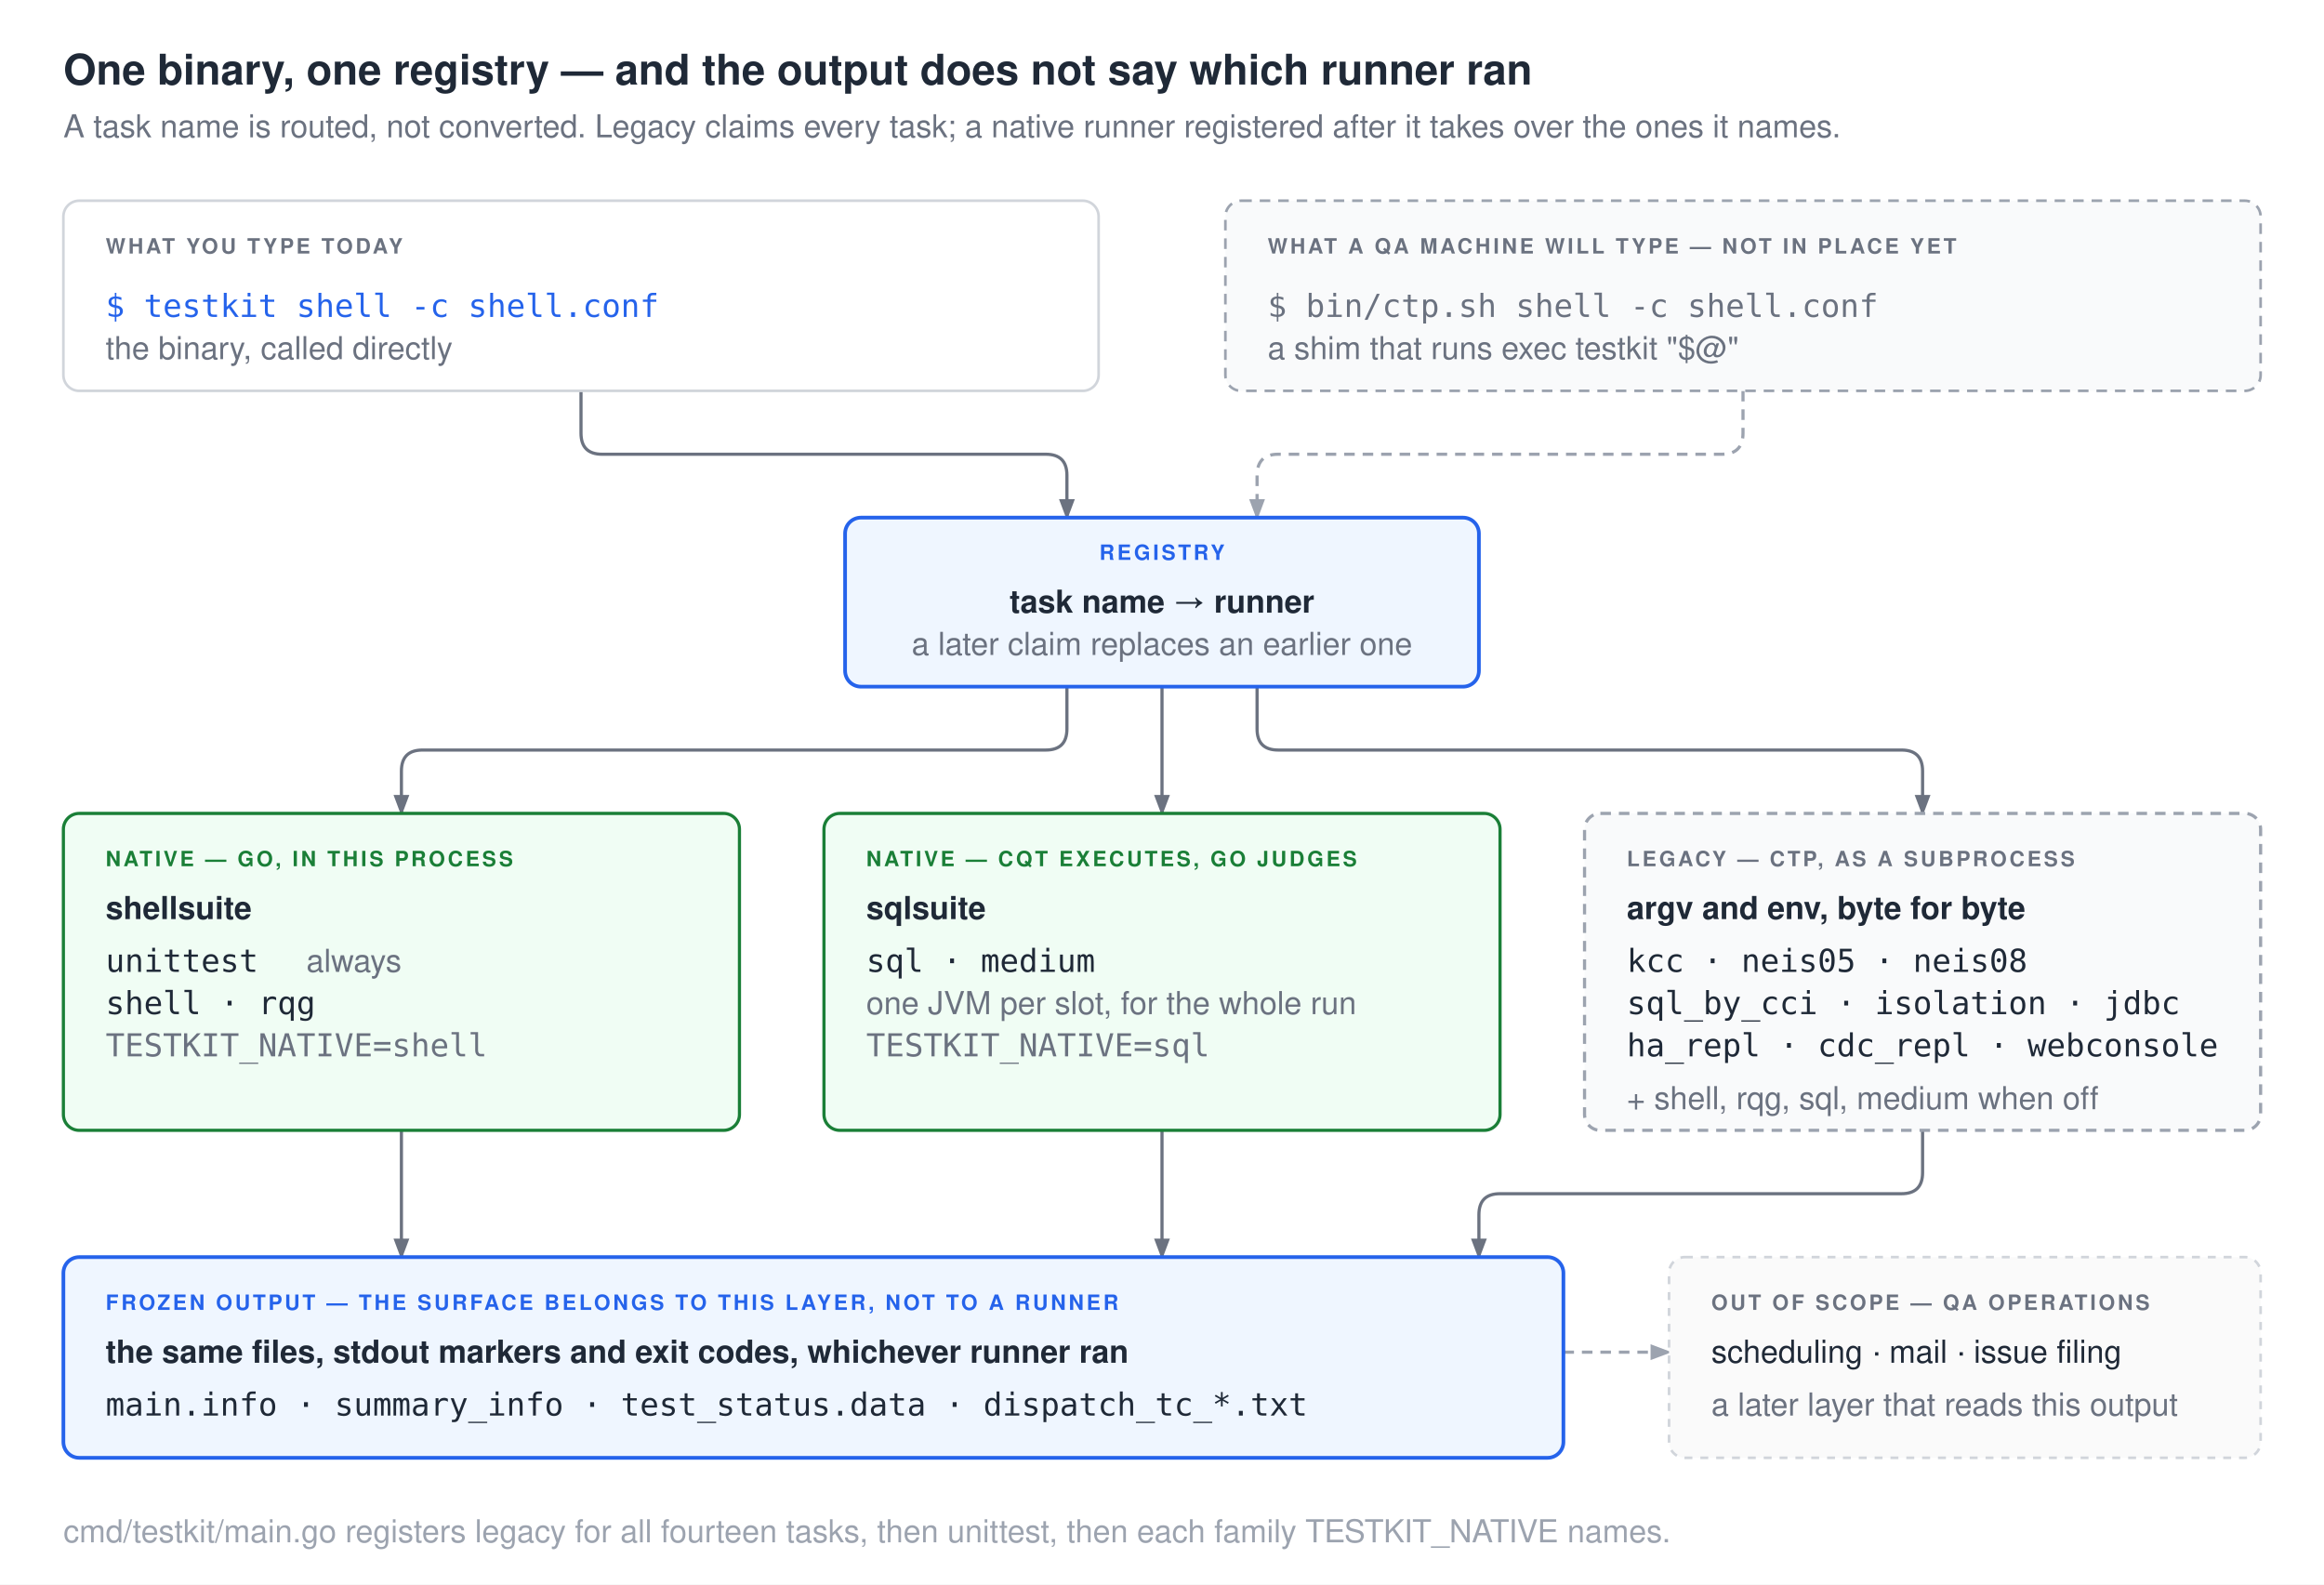
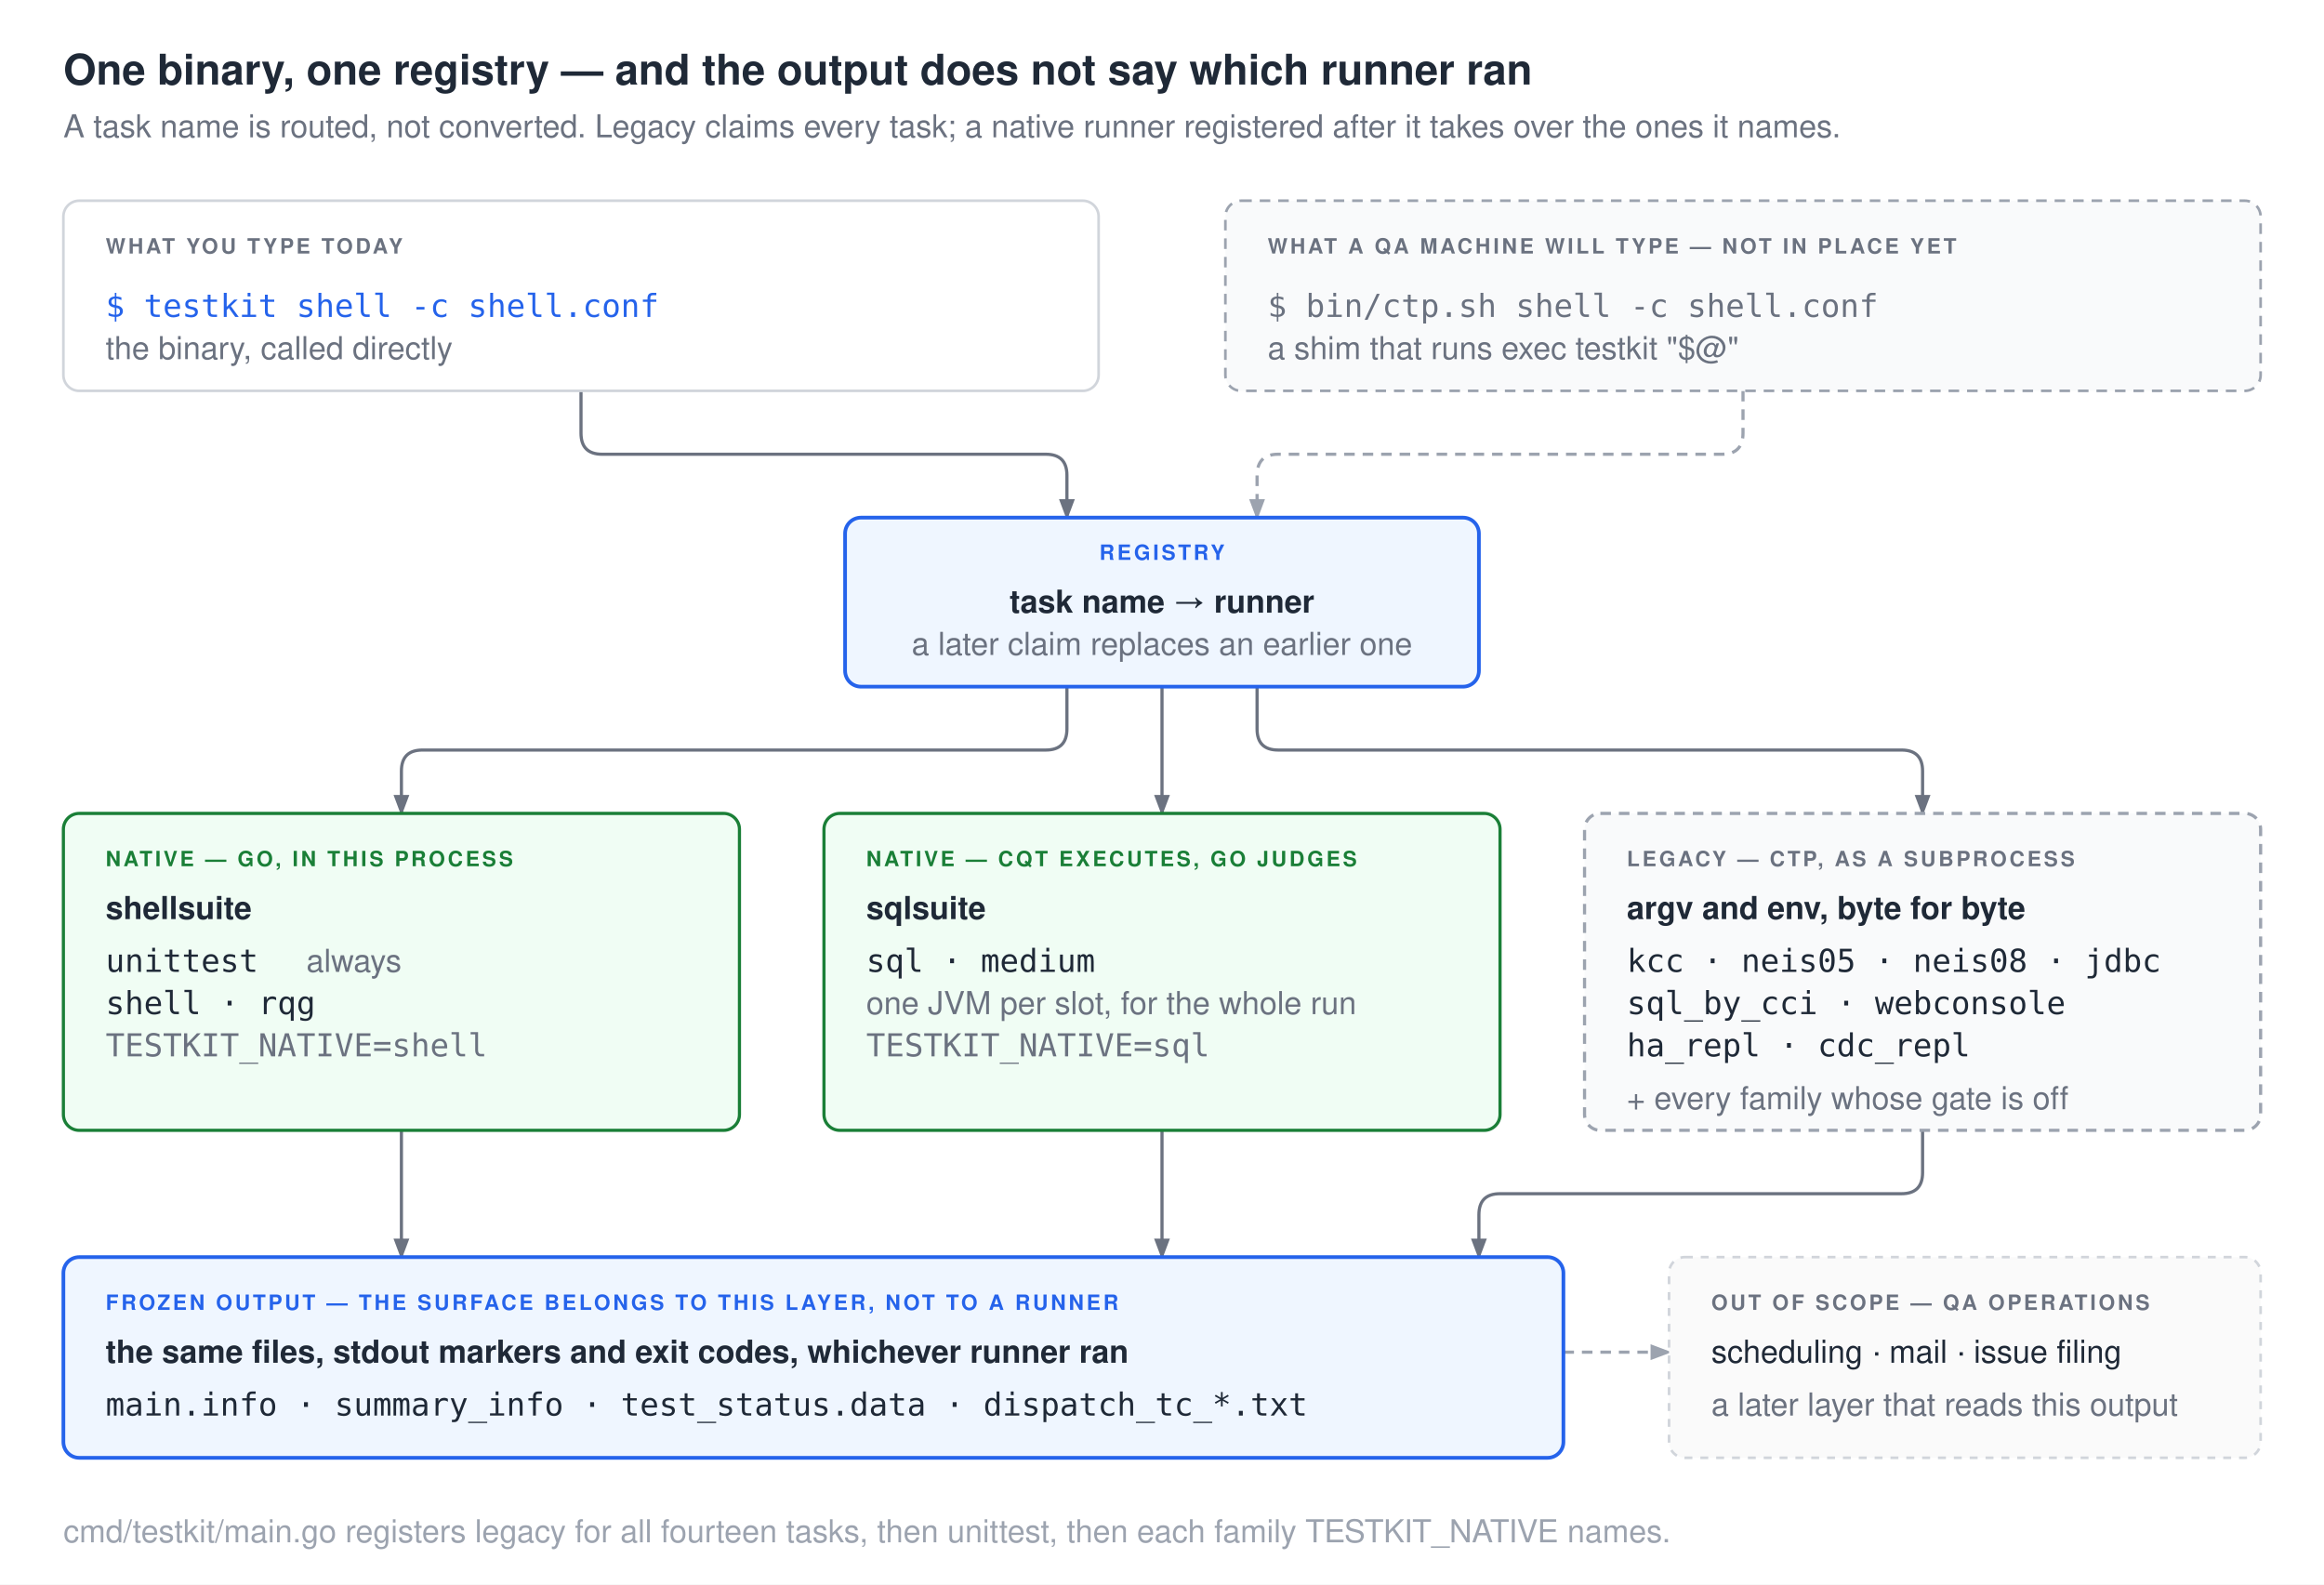
<svg xmlns="http://www.w3.org/2000/svg" viewBox="0 0 880 600" width="880" height="600" font-family="Helvetica, Arial, sans-serif" role="img" aria-labelledby="dispatch-title dispatch-desc">
  <style>
  .ttl{font-size:16px;font-weight:700;fill:#1f2937}
  .sub{font-size:12px;fill:#6b7280}
  .eye{font-size:8px;font-weight:700;fill:#6b7280;letter-spacing:1px}
  .eye-g{font-size:8px;font-weight:700;fill:#1a7f37;letter-spacing:1px}
  .eye-b{font-size:8px;font-weight:700;fill:#2563eb;letter-spacing:1px}
  .name{font-size:12px;font-weight:700;fill:#1f2937}
  .d{font-size:12px;fill:#6b7280}
  .dk{font-size:12px;fill:#1f2937}
  .m{font-size:12px;fill:#1f2937;font-family:"SFMono-Regular",Menlo,Consolas,monospace}
  .mb{font-size:12px;fill:#2563eb;font-family:"SFMono-Regular",Menlo,Consolas,monospace}
  .mm{font-size:12px;fill:#6b7280;font-family:"SFMono-Regular",Menlo,Consolas,monospace}
  .note{font-size:12px;fill:#9ca3af}
  .wire{fill:none;stroke:#6b7280;stroke-width:1.2}
  .wire-d{fill:none;stroke:#9ca3af;stroke-width:1.2;stroke-dasharray:4 3}
</style>
  <defs>
    <marker id="dispatch-arrow" markerUnits="userSpaceOnUse" markerWidth="8" markerHeight="6" refX="7" refY="3" orient="auto">
      <polygon points="0 0, 8 3, 0 6" fill="#6b7280" />
    </marker>
    <marker id="dispatch-arrow-soft" markerUnits="userSpaceOnUse" markerWidth="8" markerHeight="6" refX="7" refY="3" orient="auto">
      <polygon points="0 0, 8 3, 0 6" fill="#9ca3af" />
    </marker>
  </defs>
  <rect x="0" y="0" width="880" height="600" fill="#ffffff" />
  <text class="ttl" x="24" y="32">One binary, one registry — and the output does not say which runner ran</text>
  <text class="sub" x="24" y="52">A task name is routed, not converted. Legacy claims every task; a native runner registered after it takes over the ones it names.</text>
  <path class="wire" d="M220,148 V164 Q220,172 228,172 H396 Q404,172 404,180 V196" marker-end="url(#dispatch-arrow)" />
  <path class="wire-d" d="M660,148 V164 Q660,172 652,172 H484 Q476,172 476,180 V196" marker-end="url(#dispatch-arrow-soft)" />
  <path class="wire" d="M404,260 V276 Q404,284 396,284 H160 Q152,284 152,292 V308" marker-end="url(#dispatch-arrow)" />
  <path class="wire" d="M440,260 V308" marker-end="url(#dispatch-arrow)" />
  <path class="wire" d="M476,260 V276 Q476,284 484,284 H720 Q728,284 728,292 V308" marker-end="url(#dispatch-arrow)" />
  <path class="wire" d="M152,428 V476" marker-end="url(#dispatch-arrow)" />
  <path class="wire" d="M440,428 V476" marker-end="url(#dispatch-arrow)" />
  <path class="wire" d="M728,428 V444 Q728,452 720,452 H568 Q560,452 560,460 V476" marker-end="url(#dispatch-arrow)" />
  <path class="wire-d" d="M592,512 H632" marker-end="url(#dispatch-arrow-soft)" />
  <rect x="24" y="76" width="392" height="72" rx="6" fill="#ffffff" stroke="#d1d5db" stroke-width="1" />
  <text class="eye" x="40" y="96">WHAT YOU TYPE TODAY</text>
  <text class="mb" x="40" y="120">$ testkit shell -c shell.conf</text>
  <text class="d" x="40" y="136">the binary, called directly</text>
  <rect x="464" y="76" width="392" height="72" rx="6" fill="#f9fafb" stroke="#9ca3af" stroke-width="1" stroke-dasharray="4 3" />
  <text class="eye" x="480" y="96">WHAT A QA MACHINE WILL TYPE — NOT IN PLACE YET</text>
  <text class="mm" x="480" y="120">$ bin/ctp.sh shell -c shell.conf</text>
  <text class="d" x="480" y="136">a shim that runs exec testkit "$@"</text>
  <rect x="320" y="196" width="240" height="64" rx="6" fill="#eff6ff" stroke="#2563eb" stroke-width="1.4" />
  <text class="eye-b" x="440" y="212" text-anchor="middle">REGISTRY</text>
  <text class="name" x="440" y="232" text-anchor="middle">task name → runner</text>
  <text class="d" x="440" y="248" text-anchor="middle">a later claim replaces an earlier one</text>
  <rect x="24" y="308" width="256" height="120" rx="6" fill="#f0fdf4" stroke="#1a7f37" stroke-width="1.2" />
  <text class="eye-g" x="40" y="328">NATIVE — GO, IN THIS PROCESS</text>
  <text class="name" x="40" y="348">shellsuite</text>
  <text class="m" x="40" y="368">unittest</text>
  <text class="d" x="116" y="368">always</text>
  <text class="m" x="40" y="384">shell · rqg</text>
  <text class="mm" x="40" y="400">TESTKIT_NATIVE=shell</text>
  <rect x="312" y="308" width="256" height="120" rx="6" fill="#f0fdf4" stroke="#1a7f37" stroke-width="1.2" />
  <text class="eye-g" x="328" y="328">NATIVE — CQT EXECUTES, GO JUDGES</text>
  <text class="name" x="328" y="348">sqlsuite</text>
  <text class="m" x="328" y="368">sql · medium</text>
  <text class="d" x="328" y="384">one JVM per slot, for the whole run</text>
  <text class="mm" x="328" y="400">TESTKIT_NATIVE=sql</text>
  <rect x="600" y="308" width="256" height="120" rx="6" fill="#f9fafb" stroke="#9ca3af" stroke-width="1.2" stroke-dasharray="4 3" />
  <text class="eye" x="616" y="328">LEGACY — CTP, AS A SUBPROCESS</text>
  <text class="name" x="616" y="348">argv and env, byte for byte</text>
-   <text class="m" x="616" y="368">kcc · neis05 · neis08</text>
-   <text class="m" x="616" y="384">sql_by_cci · isolation · jdbc</text>
-   <text class="m" x="616" y="400">ha_repl · cdc_repl · webconsole</text>
-   <text class="d" x="616" y="420">+ shell, rqg, sql, medium when off</text>
+   <text class="m" x="616" y="368">kcc · neis05 · neis08 · jdbc</text>
+   <text class="m" x="616" y="384">sql_by_cci · webconsole</text>
+   <text class="m" x="616" y="400">ha_repl · cdc_repl</text>
+   <text class="d" x="616" y="420">+ every family whose gate is off</text>
  <rect x="24" y="476" width="568" height="76" rx="6" fill="#eff6ff" stroke="#2563eb" stroke-width="1.4" />
  <text class="eye-b" x="40" y="496">FROZEN OUTPUT — THE SURFACE BELONGS TO THIS LAYER, NOT TO A RUNNER</text>
  <text class="name" x="40" y="516">the same files, stdout markers and exit codes, whichever runner ran</text>
  <text class="m" x="40" y="536">main.info · summary_info · test_status.data · dispatch_tc_*.txt</text>
  <rect x="632" y="476" width="224" height="76" rx="6" fill="#fafafa" stroke="#d1d5db" stroke-width="1" stroke-dasharray="3 3" />
  <text class="eye" x="648" y="496">OUT OF SCOPE — QA OPERATIONS</text>
  <text class="dk" x="648" y="516">scheduling · mail · issue filing</text>
  <text class="d" x="648" y="536">a later layer that reads this output</text>
  <text class="note" x="24" y="584">cmd/testkit/main.go registers legacy for all fourteen tasks, then unittest, then each family TESTKIT_NATIVE names.</text>
</svg>
